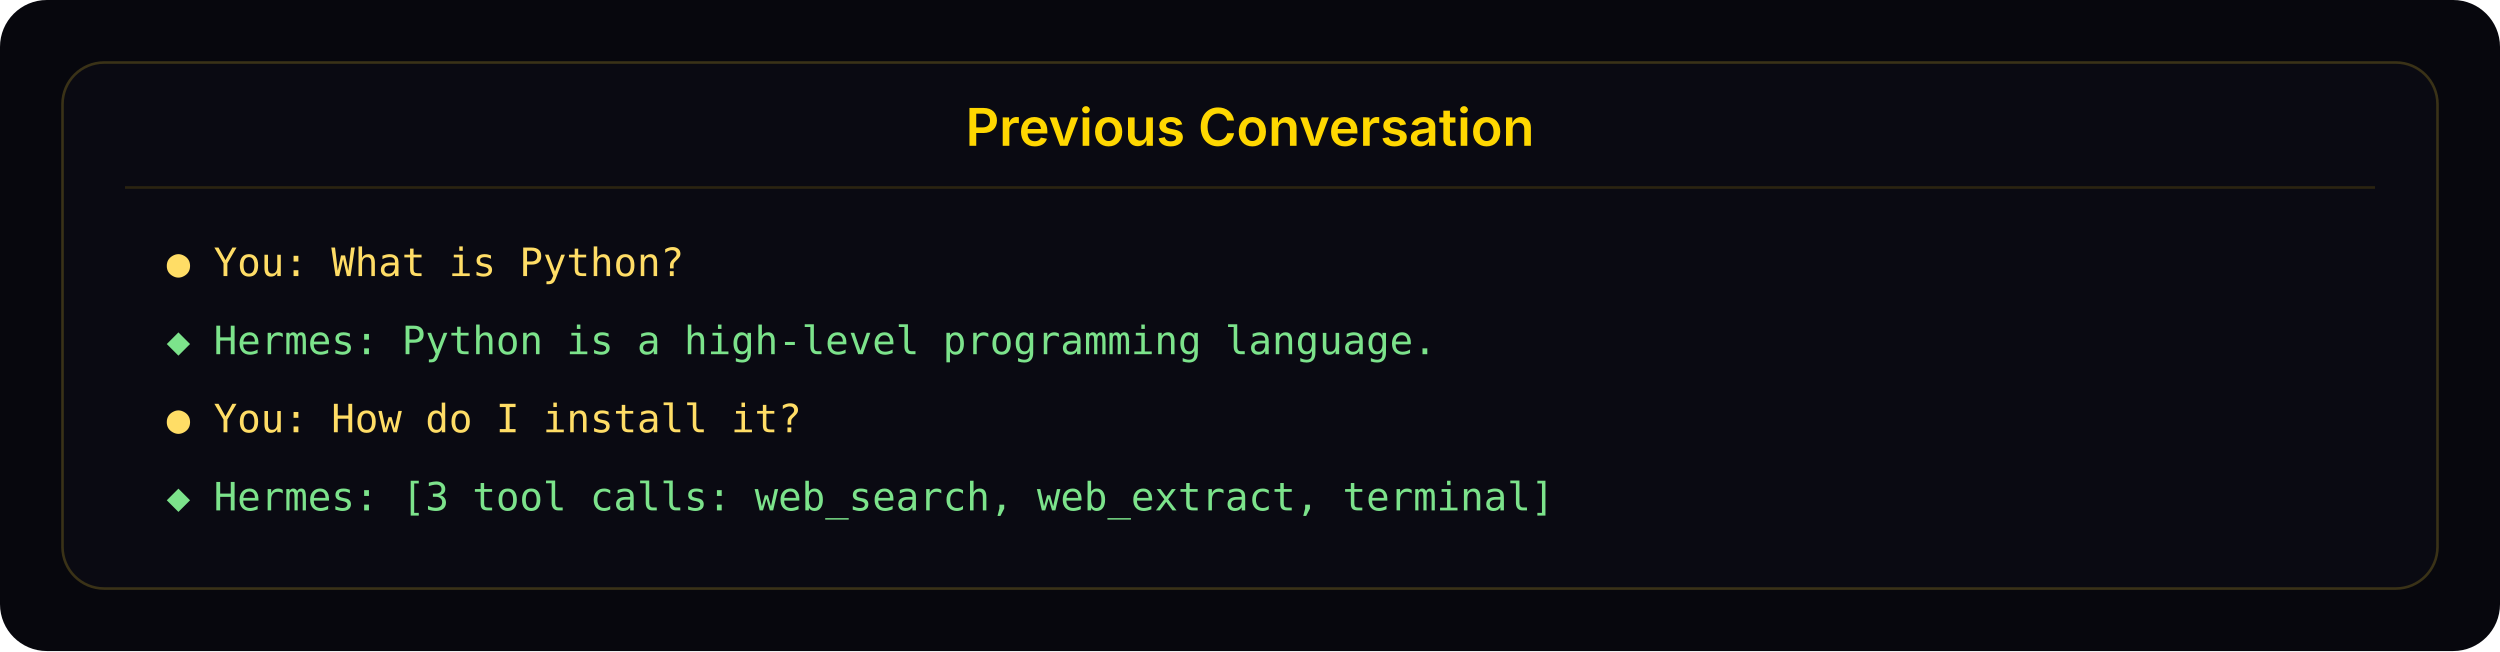
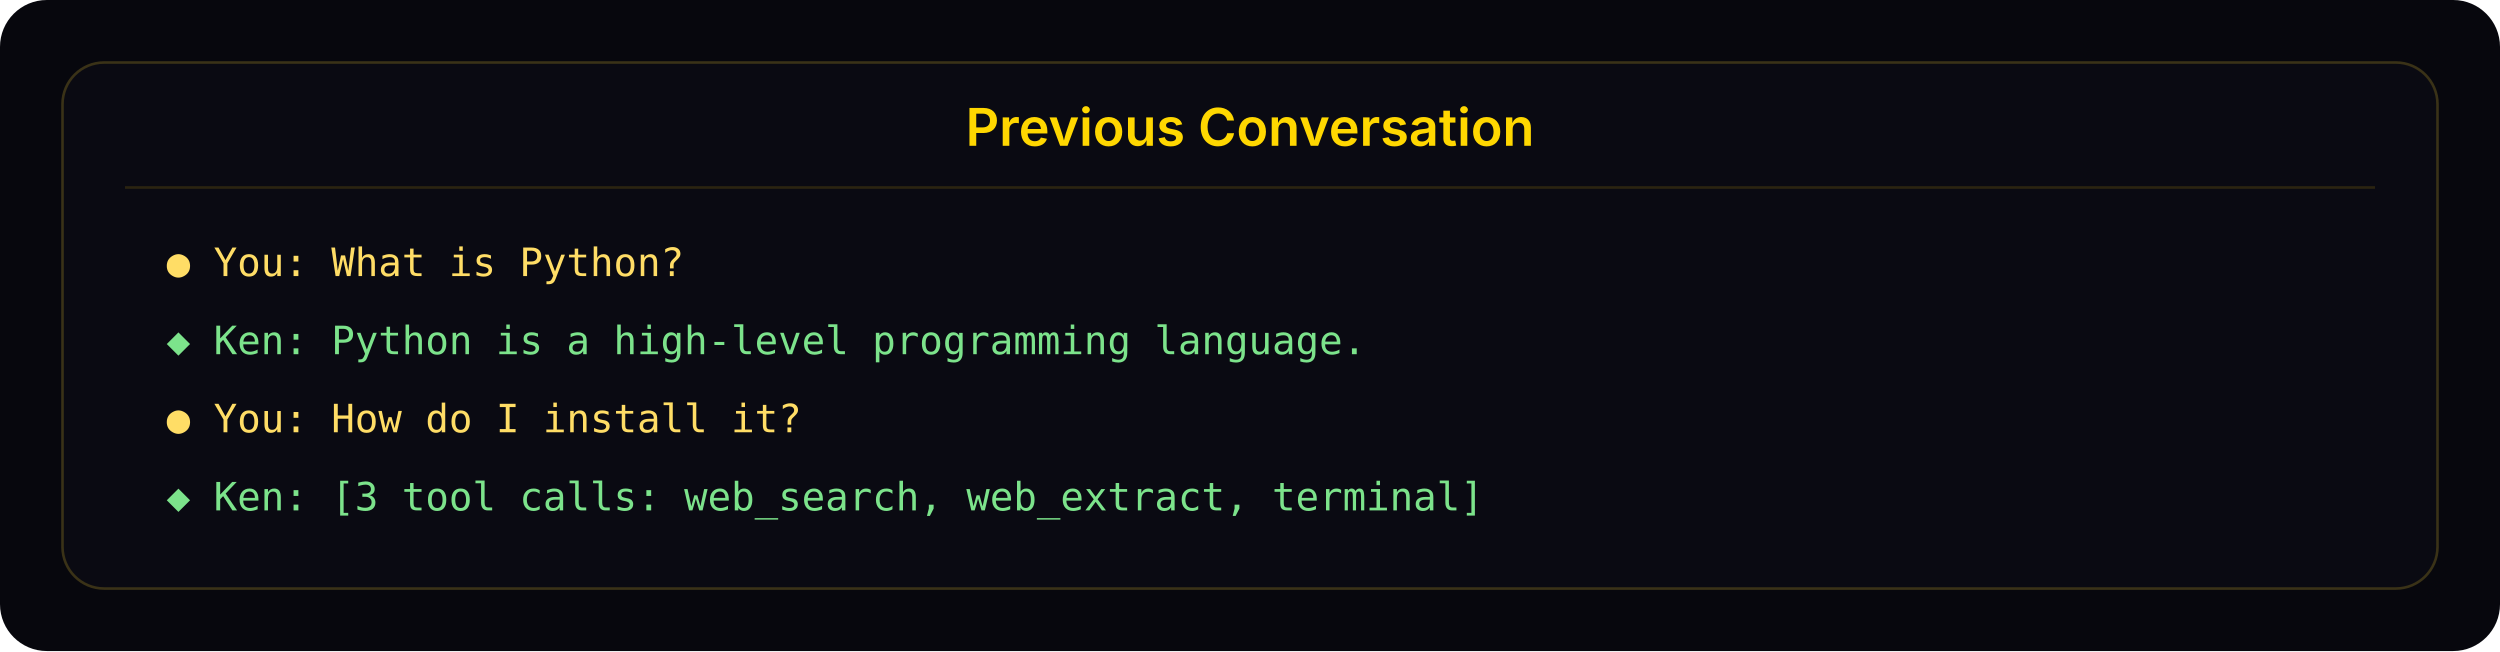
<svg xmlns="http://www.w3.org/2000/svg" width="960" height="250" viewBox="0 0 960 250" role="img" aria-labelledby="title desc">
  <rect width="960" height="250" rx="18" fill="#07070d" />
  <rect x="24" y="24" width="912" height="202" rx="16" fill="#0a0a12" stroke="#3a3217" />
  <text x="480" y="56" text-anchor="middle" fill="#ffd700" font-family="Inter, sans-serif" font-size="20" font-weight="600">Previous Conversation</text>
  <line x1="48" y1="72" x2="912" y2="72" stroke="#2b2410" />
  <text x="64" y="106" fill="#ffdd66" font-family="JetBrains Mono, monospace" font-size="15">● You: What is Python?</text>
-   <text x="64" y="136" fill="#7ce38b" font-family="JetBrains Mono, monospace" font-size="15">◆ Hermes: Python is a high-level programming language.</text>
+   <text x="64" y="136" fill="#7ce38b" font-family="JetBrains Mono, monospace" font-size="15">◆ Ken: Python is a high-level programming language.</text>
  <text x="64" y="166" fill="#ffdd66" font-family="JetBrains Mono, monospace" font-size="15">● You: How do I install it?</text>
-   <text x="64" y="196" fill="#7ce38b" font-family="JetBrains Mono, monospace" font-size="15">◆ Hermes: [3 tool calls: web_search, web_extract, terminal]</text>
+   <text x="64" y="196" fill="#7ce38b" font-family="JetBrains Mono, monospace" font-size="15">◆ Ken: [3 tool calls: web_search, web_extract, terminal]</text>
</svg>
